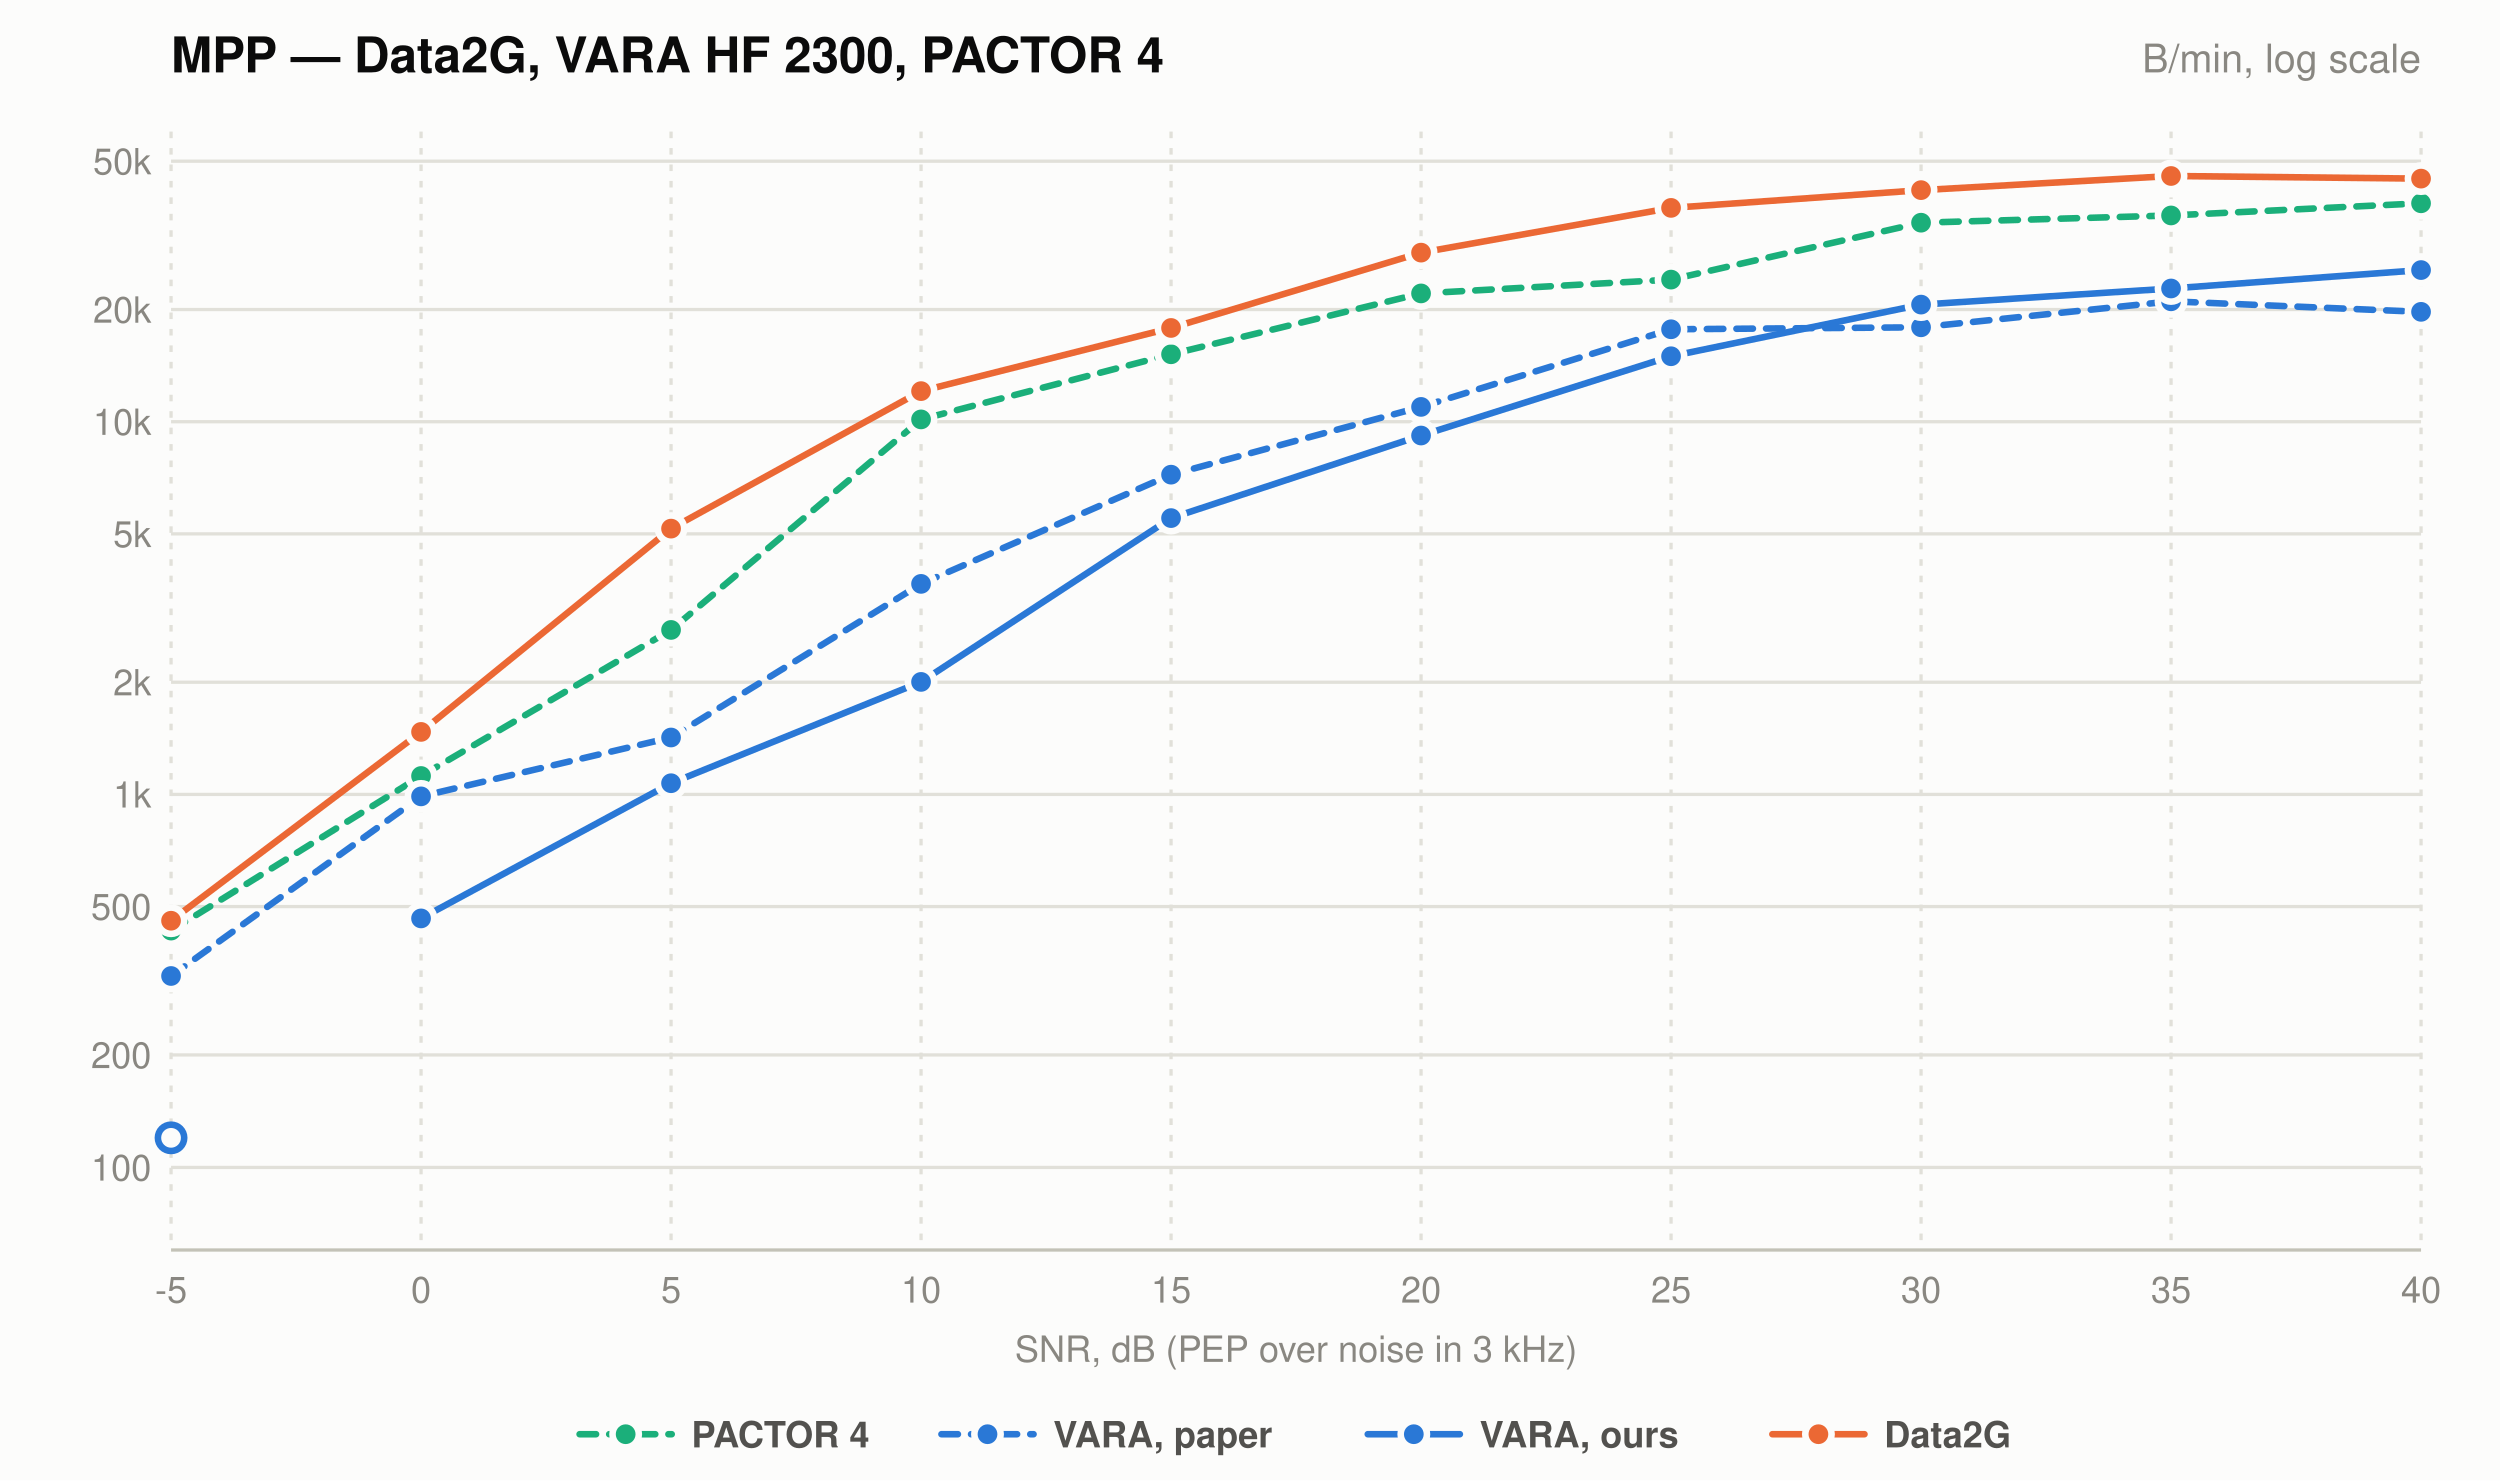
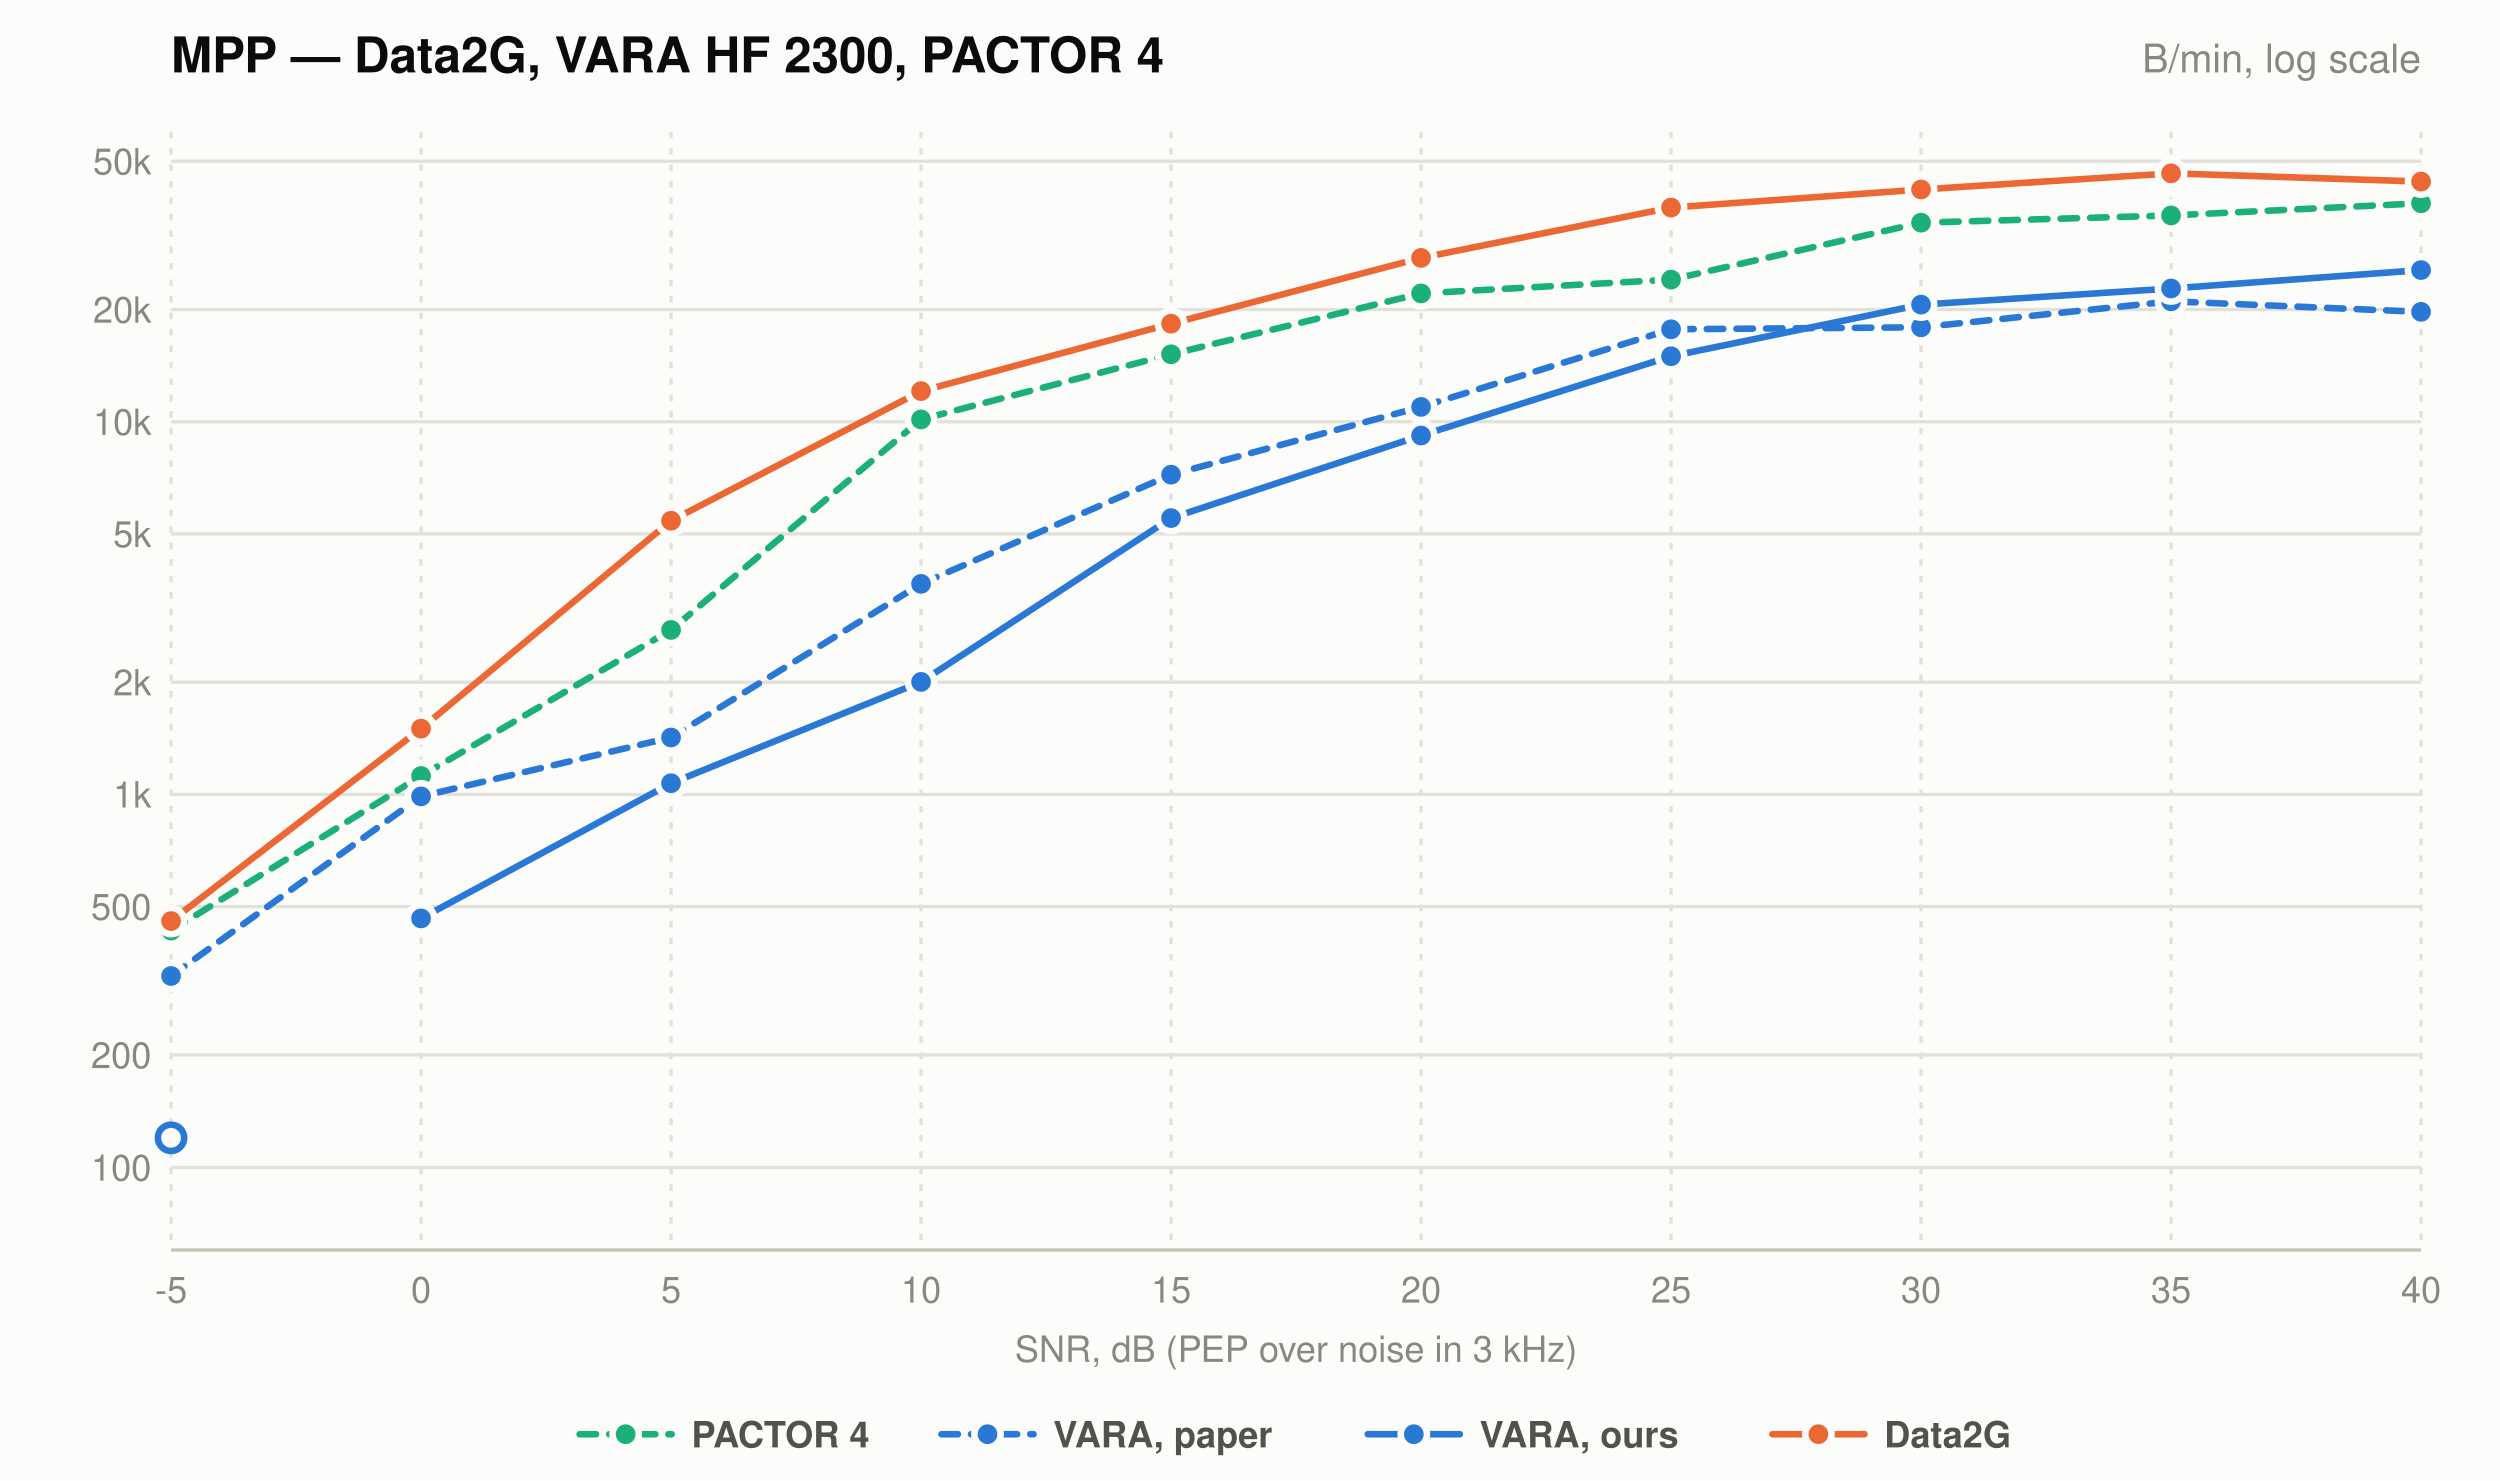
<svg xmlns="http://www.w3.org/2000/svg" viewBox="0 0 760 450" width="760" height="450" font-family="-apple-system, BlinkMacSystemFont, 'Segoe UI', Helvetica, Arial, sans-serif">
  <rect width="760" height="450" fill="#fcfcfb" />
  <text x="52" y="22" font-size="15" font-weight="600" fill="#0b0b0b">MPP — Data2G, VARA HF 2300, PACTOR 4</text>
  <text x="736" y="22" font-size="12" fill="#898781" text-anchor="end">B/min, log scale</text>
  <line x1="52" x2="736" y1="354.9" y2="354.9" stroke="#e1e0d9" />
  <text x="46" y="358.9" font-size="11" fill="#898781" text-anchor="end">100</text>
  <line x1="52" x2="736" y1="320.7" y2="320.7" stroke="#e1e0d9" />
  <text x="46" y="324.7" font-size="11" fill="#898781" text-anchor="end">200</text>
  <line x1="52" x2="736" y1="275.6" y2="275.6" stroke="#e1e0d9" />
  <text x="46" y="279.6" font-size="11" fill="#898781" text-anchor="end">500</text>
  <line x1="52" x2="736" y1="241.5" y2="241.5" stroke="#e1e0d9" />
  <text x="46" y="245.5" font-size="11" fill="#898781" text-anchor="end">1k</text>
  <line x1="52" x2="736" y1="207.4" y2="207.4" stroke="#e1e0d9" />
  <text x="46" y="211.4" font-size="11" fill="#898781" text-anchor="end">2k</text>
  <line x1="52" x2="736" y1="162.3" y2="162.3" stroke="#e1e0d9" />
  <text x="46" y="166.3" font-size="11" fill="#898781" text-anchor="end">5k</text>
  <line x1="52" x2="736" y1="128.2" y2="128.2" stroke="#e1e0d9" />
  <text x="46" y="132.2" font-size="11" fill="#898781" text-anchor="end">10k</text>
  <line x1="52" x2="736" y1="94.1" y2="94.1" stroke="#e1e0d9" />
  <text x="46" y="98.1" font-size="11" fill="#898781" text-anchor="end">20k</text>
  <line x1="52" x2="736" y1="49.0" y2="49.0" stroke="#e1e0d9" />
  <text x="46" y="53.0" font-size="11" fill="#898781" text-anchor="end">50k</text>
  <line x1="52.0" x2="52.0" y1="40" y2="380" stroke="#e1e0d9" stroke-dasharray="2 3" />
  <text x="52.0" y="396" font-size="11" fill="#898781" text-anchor="middle">-5</text>
  <line x1="128.0" x2="128.0" y1="40" y2="380" stroke="#e1e0d9" stroke-dasharray="2 3" />
  <text x="128.0" y="396" font-size="11" fill="#898781" text-anchor="middle">0</text>
  <line x1="204.0" x2="204.0" y1="40" y2="380" stroke="#e1e0d9" stroke-dasharray="2 3" />
  <text x="204.0" y="396" font-size="11" fill="#898781" text-anchor="middle">5</text>
  <line x1="280.0" x2="280.0" y1="40" y2="380" stroke="#e1e0d9" stroke-dasharray="2 3" />
  <text x="280.0" y="396" font-size="11" fill="#898781" text-anchor="middle">10</text>
  <line x1="356.0" x2="356.0" y1="40" y2="380" stroke="#e1e0d9" stroke-dasharray="2 3" />
  <text x="356.0" y="396" font-size="11" fill="#898781" text-anchor="middle">15</text>
  <line x1="432.0" x2="432.0" y1="40" y2="380" stroke="#e1e0d9" stroke-dasharray="2 3" />
  <text x="432.0" y="396" font-size="11" fill="#898781" text-anchor="middle">20</text>
  <line x1="508.0" x2="508.0" y1="40" y2="380" stroke="#e1e0d9" stroke-dasharray="2 3" />
  <text x="508.0" y="396" font-size="11" fill="#898781" text-anchor="middle">25</text>
  <line x1="584.0" x2="584.0" y1="40" y2="380" stroke="#e1e0d9" stroke-dasharray="2 3" />
  <text x="584.0" y="396" font-size="11" fill="#898781" text-anchor="middle">30</text>
  <line x1="660.0" x2="660.0" y1="40" y2="380" stroke="#e1e0d9" stroke-dasharray="2 3" />
  <text x="660.0" y="396" font-size="11" fill="#898781" text-anchor="middle">35</text>
  <line x1="736.0" x2="736.0" y1="40" y2="380" stroke="#e1e0d9" stroke-dasharray="2 3" />
  <text x="736.0" y="396" font-size="11" fill="#898781" text-anchor="middle">40</text>
  <line x1="52" x2="736" y1="380" y2="380" stroke="#c3c2b7" />
  <text x="394.0" y="414" font-size="11" fill="#898781" text-anchor="middle">SNR, dB (PEP over noise in 3 kHz)</text>
  <path d="M52.0,282.9L128.0,235.9L204.0,191.5L280.0,127.5L356.0,107.7L432.0,89.2L508.0,85.0L584.0,67.7L660.0,65.5L736.0,61.8" fill="none" stroke="#1baf7a" stroke-width="2" stroke-linejoin="round" stroke-linecap="round" stroke-dasharray="5 4" />
  <circle cx="52.0" cy="282.9" r="4" fill="#1baf7a" stroke="#fcfcfb" stroke-width="2" />
  <circle cx="128.0" cy="235.9" r="4" fill="#1baf7a" stroke="#fcfcfb" stroke-width="2" />
  <circle cx="204.0" cy="191.5" r="4" fill="#1baf7a" stroke="#fcfcfb" stroke-width="2" />
  <circle cx="280.0" cy="127.5" r="4" fill="#1baf7a" stroke="#fcfcfb" stroke-width="2" />
  <circle cx="356.0" cy="107.7" r="4" fill="#1baf7a" stroke="#fcfcfb" stroke-width="2" />
  <circle cx="432.0" cy="89.2" r="4" fill="#1baf7a" stroke="#fcfcfb" stroke-width="2" />
  <circle cx="508.0" cy="85.0" r="4" fill="#1baf7a" stroke="#fcfcfb" stroke-width="2" />
  <circle cx="584.0" cy="67.7" r="4" fill="#1baf7a" stroke="#fcfcfb" stroke-width="2" />
  <circle cx="660.0" cy="65.5" r="4" fill="#1baf7a" stroke="#fcfcfb" stroke-width="2" />
  <circle cx="736.0" cy="61.8" r="4" fill="#1baf7a" stroke="#fcfcfb" stroke-width="2" />
  <path d="M52.0,296.7L128.0,242.1L204.0,224.2L280.0,177.5L356.0,144.3L432.0,123.7L508.0,100.1L584.0,99.5L660.0,91.6L736.0,94.8" fill="none" stroke="#2a78d6" stroke-width="2" stroke-linejoin="round" stroke-linecap="round" stroke-dasharray="5 4" />
  <circle cx="52.0" cy="296.7" r="4" fill="#2a78d6" stroke="#fcfcfb" stroke-width="2" />
  <circle cx="128.0" cy="242.1" r="4" fill="#2a78d6" stroke="#fcfcfb" stroke-width="2" />
  <circle cx="204.0" cy="224.2" r="4" fill="#2a78d6" stroke="#fcfcfb" stroke-width="2" />
  <circle cx="280.0" cy="177.5" r="4" fill="#2a78d6" stroke="#fcfcfb" stroke-width="2" />
  <circle cx="356.0" cy="144.3" r="4" fill="#2a78d6" stroke="#fcfcfb" stroke-width="2" />
  <circle cx="432.0" cy="123.7" r="4" fill="#2a78d6" stroke="#fcfcfb" stroke-width="2" />
  <circle cx="508.0" cy="100.1" r="4" fill="#2a78d6" stroke="#fcfcfb" stroke-width="2" />
  <circle cx="584.0" cy="99.5" r="4" fill="#2a78d6" stroke="#fcfcfb" stroke-width="2" />
  <circle cx="660.0" cy="91.6" r="4" fill="#2a78d6" stroke="#fcfcfb" stroke-width="2" />
  <circle cx="736.0" cy="94.8" r="4" fill="#2a78d6" stroke="#fcfcfb" stroke-width="2" />
  <path d="M128.0,279.2L204.0,238.1L280.0,207.3L356.0,157.5L432.0,132.4L508.0,108.3L584.0,92.6L660.0,87.7L736.0,82.1" fill="none" stroke="#2a78d6" stroke-width="2" stroke-linejoin="round" stroke-linecap="round" />
  <circle cx="52.0" cy="345.9" r="4" fill="#fcfcfb" stroke="#2a78d6" stroke-width="2" />
  <circle cx="128.0" cy="279.2" r="4" fill="#2a78d6" stroke="#fcfcfb" stroke-width="2" />
  <circle cx="204.0" cy="238.1" r="4" fill="#2a78d6" stroke="#fcfcfb" stroke-width="2" />
  <circle cx="280.0" cy="207.3" r="4" fill="#2a78d6" stroke="#fcfcfb" stroke-width="2" />
  <circle cx="356.0" cy="157.5" r="4" fill="#2a78d6" stroke="#fcfcfb" stroke-width="2" />
  <circle cx="432.0" cy="132.4" r="4" fill="#2a78d6" stroke="#fcfcfb" stroke-width="2" />
  <circle cx="508.0" cy="108.3" r="4" fill="#2a78d6" stroke="#fcfcfb" stroke-width="2" />
  <circle cx="584.0" cy="92.6" r="4" fill="#2a78d6" stroke="#fcfcfb" stroke-width="2" />
  <circle cx="660.0" cy="87.7" r="4" fill="#2a78d6" stroke="#fcfcfb" stroke-width="2" />
  <circle cx="736.0" cy="82.1" r="4" fill="#2a78d6" stroke="#fcfcfb" stroke-width="2" />
-   <path d="M52.0,279.9L128.0,222.5L204.0,160.7L280.0,118.9L356.0,99.7L432.0,76.8L508.0,63.2L584.0,57.8L660.0,53.5L736.0,54.3" fill="none" stroke="#eb6834" stroke-width="2" stroke-linejoin="round" stroke-linecap="round" />
-   <circle cx="52.0" cy="279.9" r="4" fill="#eb6834" stroke="#fcfcfb" stroke-width="2" />
-   <circle cx="128.0" cy="222.5" r="4" fill="#eb6834" stroke="#fcfcfb" stroke-width="2" />
-   <circle cx="204.0" cy="160.7" r="4" fill="#eb6834" stroke="#fcfcfb" stroke-width="2" />
+   <path d="M52.0,280.0L128.0,221.5L204.0,158.3L280.0,118.9L356.0,98.4L432.0,78.4L508.0,63.1L584.0,57.6L660.0,52.7L736.0,55.2" fill="none" stroke="#eb6834" stroke-width="2" stroke-linejoin="round" stroke-linecap="round" />
+   <circle cx="52.0" cy="280.0" r="4" fill="#eb6834" stroke="#fcfcfb" stroke-width="2" />
+   <circle cx="128.0" cy="221.5" r="4" fill="#eb6834" stroke="#fcfcfb" stroke-width="2" />
+   <circle cx="204.0" cy="158.3" r="4" fill="#eb6834" stroke="#fcfcfb" stroke-width="2" />
  <circle cx="280.0" cy="118.9" r="4" fill="#eb6834" stroke="#fcfcfb" stroke-width="2" />
-   <circle cx="356.0" cy="99.7" r="4" fill="#eb6834" stroke="#fcfcfb" stroke-width="2" />
-   <circle cx="432.0" cy="76.8" r="4" fill="#eb6834" stroke="#fcfcfb" stroke-width="2" />
-   <circle cx="508.0" cy="63.2" r="4" fill="#eb6834" stroke="#fcfcfb" stroke-width="2" />
-   <circle cx="584.0" cy="57.8" r="4" fill="#eb6834" stroke="#fcfcfb" stroke-width="2" />
-   <circle cx="660.0" cy="53.5" r="4" fill="#eb6834" stroke="#fcfcfb" stroke-width="2" />
-   <circle cx="736.0" cy="54.3" r="4" fill="#eb6834" stroke="#fcfcfb" stroke-width="2" />
+   <circle cx="356.0" cy="98.4" r="4" fill="#eb6834" stroke="#fcfcfb" stroke-width="2" />
+   <circle cx="432.0" cy="78.4" r="4" fill="#eb6834" stroke="#fcfcfb" stroke-width="2" />
+   <circle cx="508.0" cy="63.1" r="4" fill="#eb6834" stroke="#fcfcfb" stroke-width="2" />
+   <circle cx="584.0" cy="57.6" r="4" fill="#eb6834" stroke="#fcfcfb" stroke-width="2" />
+   <circle cx="660.0" cy="52.7" r="4" fill="#eb6834" stroke="#fcfcfb" stroke-width="2" />
+   <circle cx="736.0" cy="55.2" r="4" fill="#eb6834" stroke="#fcfcfb" stroke-width="2" />
  <line x1="176.2" x2="204.2" y1="436" y2="436" stroke="#1baf7a" stroke-width="2" stroke-linecap="round" stroke-dasharray="5 4" />
  <circle cx="190.2" cy="436" r="4" fill="#1baf7a" stroke="#fcfcfb" stroke-width="2" />
  <text x="210.2" y="440" font-size="11" font-weight="600" fill="#52514e">PACTOR 4</text>
  <line x1="286.2" x2="314.2" y1="436" y2="436" stroke="#2a78d6" stroke-width="2" stroke-linecap="round" stroke-dasharray="5 4" />
  <circle cx="300.2" cy="436" r="4" fill="#2a78d6" stroke="#fcfcfb" stroke-width="2" />
  <text x="320.2" y="440" font-size="11" font-weight="600" fill="#52514e">VARA, paper</text>
  <line x1="415.8" x2="443.8" y1="436" y2="436" stroke="#2a78d6" stroke-width="2" stroke-linecap="round" />
  <circle cx="429.8" cy="436" r="4" fill="#2a78d6" stroke="#fcfcfb" stroke-width="2" />
  <text x="449.8" y="440" font-size="11" font-weight="600" fill="#52514e">VARA, ours</text>
  <line x1="538.8" x2="566.8" y1="436" y2="436" stroke="#eb6834" stroke-width="2" stroke-linecap="round" />
  <circle cx="552.8" cy="436" r="4" fill="#eb6834" stroke="#fcfcfb" stroke-width="2" />
  <text x="572.8" y="440" font-size="11" font-weight="600" fill="#52514e">Data2G</text>
</svg>
